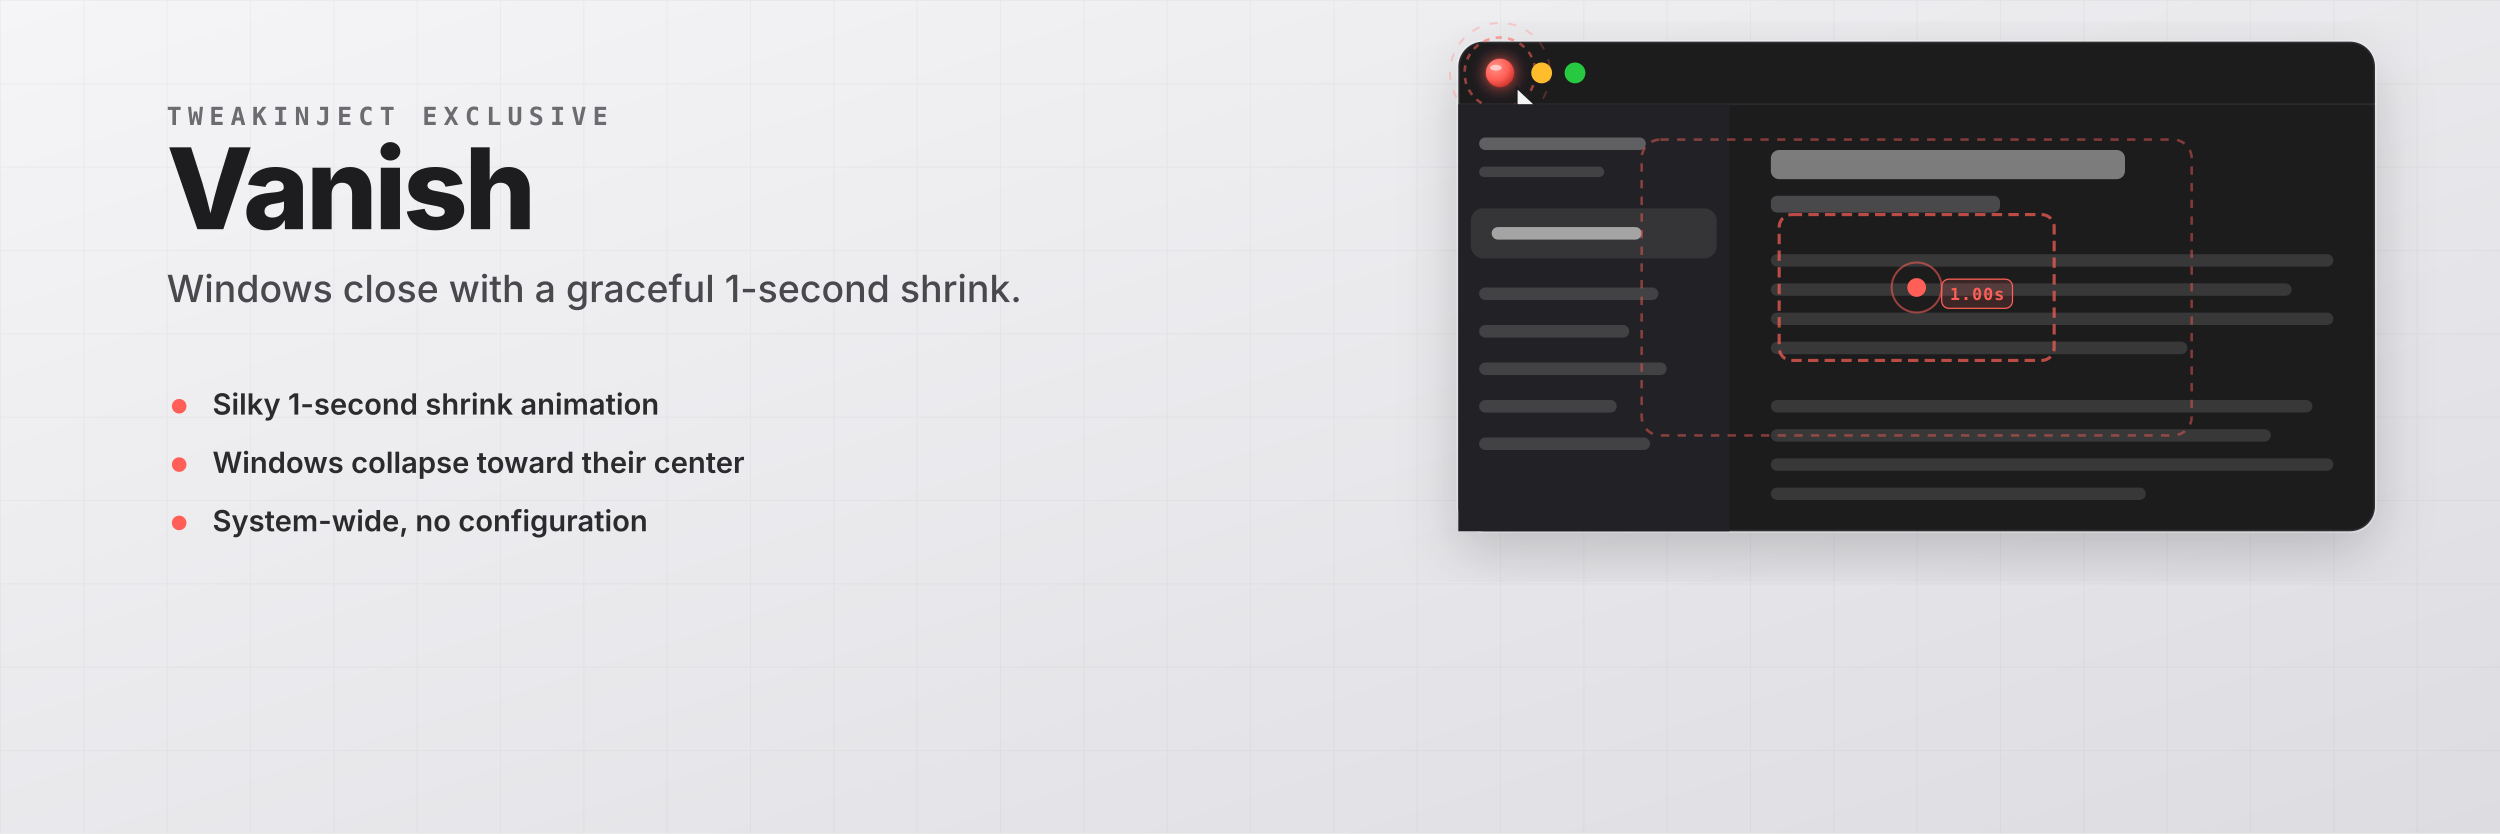
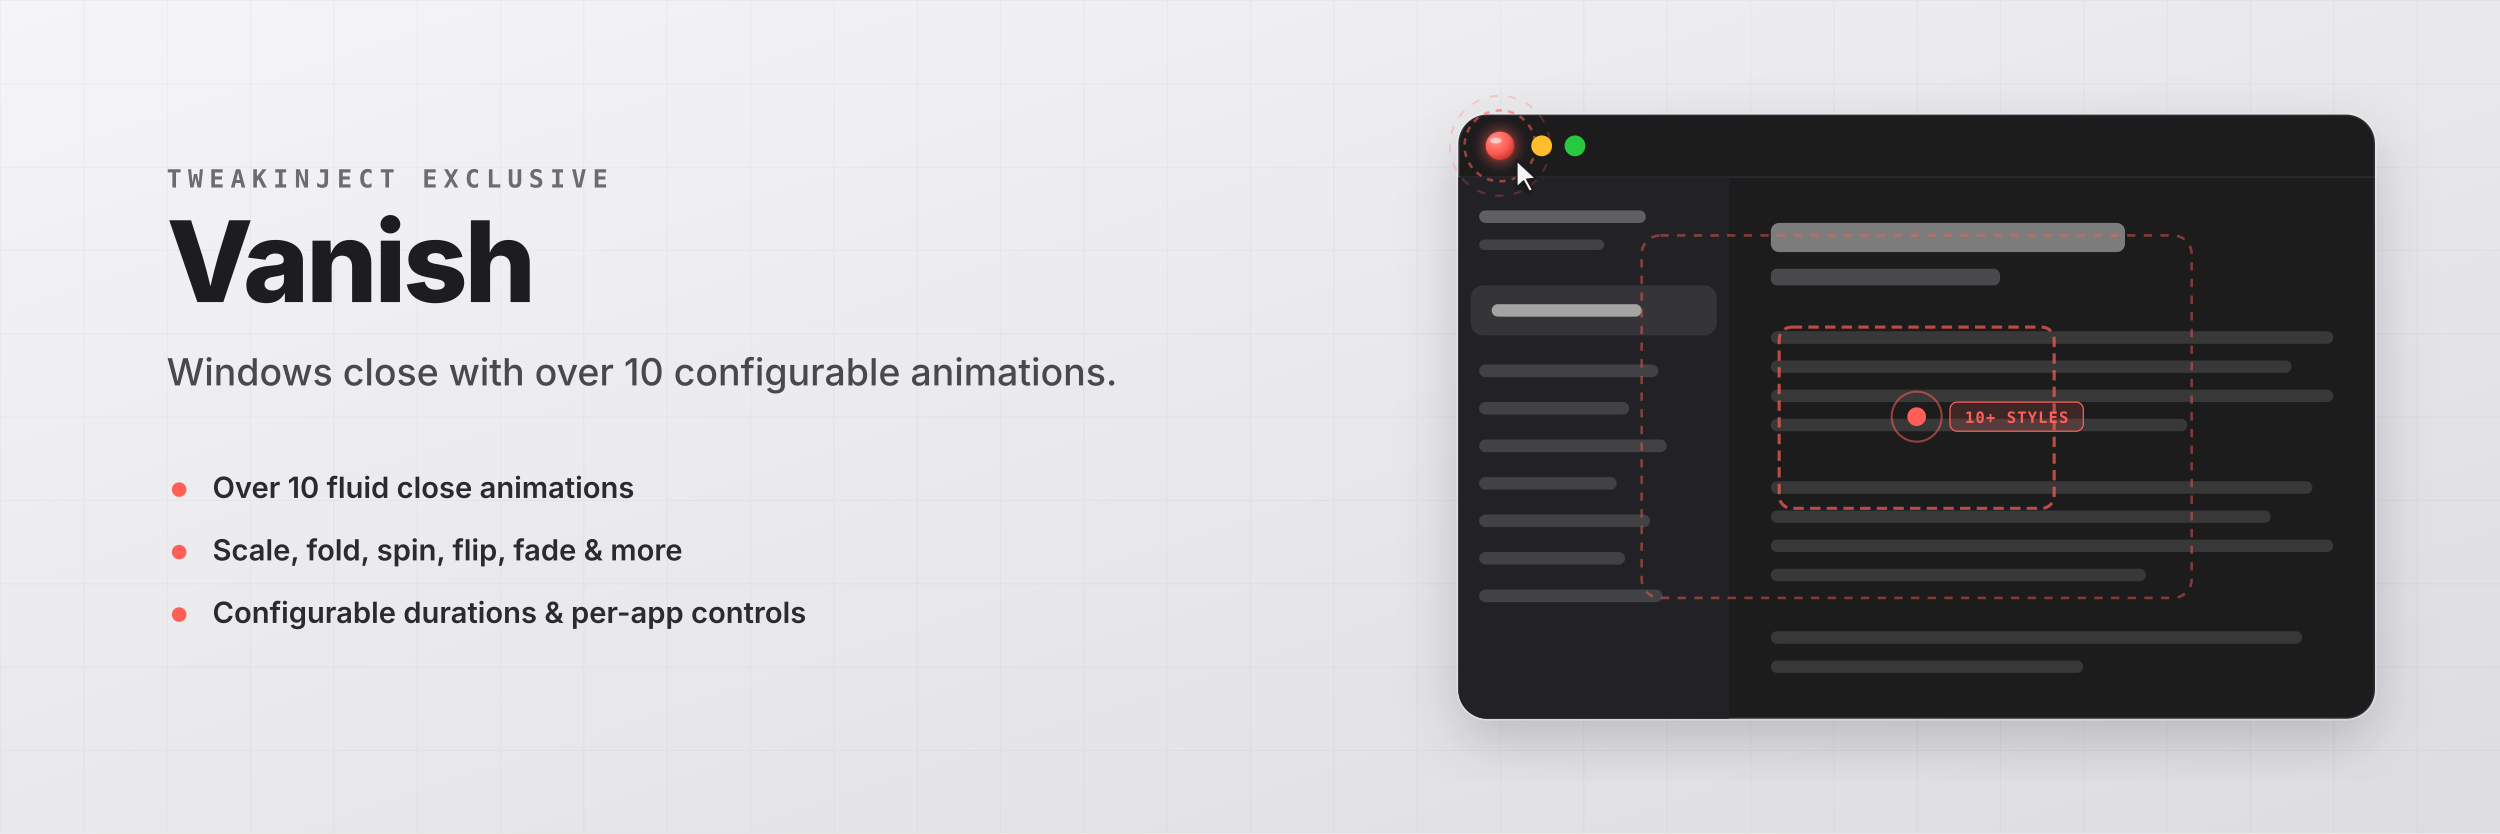
<svg xmlns="http://www.w3.org/2000/svg" id="vanish-safe-svg" viewBox="0 0 1200 400" width="100%" height="100%">
  <defs>
    <linearGradient id="vn-bg-safe" x1="0%" y1="0%" x2="100%" y2="100%">
      <stop offset="0%" stop-color="#F5F5F7" />
      <stop offset="100%" stop-color="#DDDCE1" />
    </linearGradient>
    <pattern id="vn-grid-safe" width="40" height="40" patternUnits="userSpaceOnUse">
      <path d="M 40 0 L 0 0 0 40" fill="none" stroke="#000000" stroke-opacity="0.035" stroke-width="1" />
    </pattern>
    <filter id="vn-window-shadow-safe" x="-10%" y="-10%" width="120%" height="120%">
      <feDropShadow dx="0" dy="10" stdDeviation="14" flood-color="#000000" flood-opacity="0.18" />
    </filter>
    <filter id="vn-red-glow-safe" x="-100%" y="-100%" width="300%" height="300%">
      <feDropShadow dx="0" dy="0" stdDeviation="3.5" flood-color="#FF5F56" flood-opacity="0.8" />
    </filter>
+     <filter id="vn-cursor-shadow-safe" x="-30%" y="-30%" width="160%" height="160%">
+       <feDropShadow dx="0" dy="1.5" stdDeviation="1.5" flood-color="#000000" flood-opacity="0.4" />
+     </filter>
    <radialGradient id="vn-red-btn-safe" cx="35%" cy="30%" r="80%">
      <stop offset="0%" stop-color="#FF9188" />
      <stop offset="55%" stop-color="#FF5F56" />
      <stop offset="100%" stop-color="#C22B22" />
    </radialGradient>
+     <clipPath id="vn-window-clip-safe">
+       <rect width="440" height="290" rx="14" />
+     </clipPath>
  </defs>
  <rect width="1200" height="400" fill="url(#vn-bg-safe)" />
  <rect width="1200" height="400" fill="url(#vn-grid-safe)" />
  <g transform="translate(80, 0)">
-     <text x="0" y="60" fill="#6B6B70" font-family="ui-monospace, monospace" font-size="12" font-weight="700" letter-spacing="3">TWEAKINJECT EXCLUSIVE</text>
-     <text x="0" y="110" fill="#1D1D1F" font-family="-apple-system, BlinkMacSystemFont, sans-serif" font-size="54" font-weight="800" letter-spacing="-1.5">Vanish</text>
-     <text x="0" y="145" fill="#48484D" font-family="-apple-system, BlinkMacSystemFont, sans-serif" font-size="18" font-weight="500">Windows close with a graceful 1-second shrink.</text>
-     <g transform="translate(0, 185)">
+     <text x="0" y="90" fill="#6B6B70" font-family="ui-monospace, monospace" font-size="12" font-weight="700" letter-spacing="3">TWEAKINJECT EXCLUSIVE</text>
+     <text x="0" y="145" fill="#1D1D1F" font-family="-apple-system, BlinkMacSystemFont, sans-serif" font-size="54" font-weight="800" letter-spacing="-1.5">Vanish</text>
+     <text x="0" y="185" fill="#48484D" font-family="-apple-system, BlinkMacSystemFont, sans-serif" font-size="18" font-weight="500">Windows close with over 10 configurable animations.</text>
+     <g transform="translate(0, 225)">
      <circle cx="6" cy="10" r="3.5" fill="#FF5F56" />
-       <text x="22" y="14" fill="#2B2B2E" font-family="-apple-system, BlinkMacSystemFont, sans-serif" font-size="14" font-weight="600">Silky 1-second shrink animation</text>
-       <circle cx="6" cy="38" r="3.5" fill="#FF5F56" />
-       <text x="22" y="42" fill="#2B2B2E" font-family="-apple-system, BlinkMacSystemFont, sans-serif" font-size="14" font-weight="600">Windows collapse toward their center</text>
-       <circle cx="6" cy="66" r="3.5" fill="#FF5F56" />
-       <text x="22" y="70" fill="#2B2B2E" font-family="-apple-system, BlinkMacSystemFont, sans-serif" font-size="14" font-weight="600">System-wide, no configuration</text>
+       <text x="22" y="14" fill="#2B2B2E" font-family="-apple-system, BlinkMacSystemFont, sans-serif" font-size="14" font-weight="600">Over 10 fluid close animations</text>
+       <circle cx="6" cy="40" r="3.5" fill="#FF5F56" />
+       <text x="22" y="44" fill="#2B2B2E" font-family="-apple-system, BlinkMacSystemFont, sans-serif" font-size="14" font-weight="600">Scale, fold, spin, flip, fade &amp; more</text>
+       <circle cx="6" cy="70" r="3.5" fill="#FF5F56" />
+       <text x="22" y="74" fill="#2B2B2E" font-family="-apple-system, BlinkMacSystemFont, sans-serif" font-size="14" font-weight="600">Configurable durations &amp; per-app controls</text>
    </g>
  </g>
-   <g transform="translate(700, 20)" filter="url(#vn-window-shadow-safe)">
-     <rect width="440" height="235" rx="12" fill="#1C1C1E" stroke="rgba(255,255,255,0.08)" stroke-width="1.5" />
-     <line x1="0" y1="30" x2="440" y2="30" stroke="rgba(255,255,255,0.06)" stroke-width="1" />
+   <g transform="translate(700, 55)" filter="url(#vn-window-shadow-safe)">
+     <rect width="440" height="290" rx="14" fill="#1C1C1E" stroke="rgba(255,255,255,0.08)" stroke-width="1.5" />
+     <g clip-path="url(#vn-window-clip-safe)">
+       <line x1="0" y1="30" x2="440" y2="30" stroke="rgba(255,255,255,0.06)" stroke-width="1" />
+       <rect x="0" y="30" width="130" height="260" fill="#242427" />
+       <rect x="10" y="46" width="80" height="6" rx="3" fill="rgba(255,255,255,0.28)" />
+       <rect x="10" y="60" width="60" height="5" rx="2.5" fill="rgba(255,255,255,0.14)" />
+       <rect x="6" y="82" width="118" height="24" rx="6" fill="rgba(255,255,255,0.08)" />
+       <rect x="16" y="91" width="72" height="6" rx="3" fill="rgba(255,255,255,0.55)" />
+       <rect x="10" y="120" width="86" height="6" rx="3" fill="rgba(255,255,255,0.14)" />
+       <rect x="10" y="138" width="72" height="6" rx="3" fill="rgba(255,255,255,0.14)" />
+       <rect x="10" y="156" width="90" height="6" rx="3" fill="rgba(255,255,255,0.14)" />
+       <rect x="10" y="174" width="66" height="6" rx="3" fill="rgba(255,255,255,0.14)" />
+       <rect x="10" y="192" width="82" height="6" rx="3" fill="rgba(255,255,255,0.14)" />
+       <rect x="10" y="210" width="70" height="6" rx="3" fill="rgba(255,255,255,0.14)" />
+       <rect x="10" y="228" width="88" height="6" rx="3" fill="rgba(255,255,255,0.14)" />
+       <rect x="150" y="52" width="170" height="14" rx="4" fill="rgba(255,255,255,0.42)" />
+       <rect x="150" y="74" width="110" height="8" rx="3" fill="rgba(255,255,255,0.2)" />
+       <rect x="150" y="104" width="270" height="6" rx="3" fill="rgba(255,255,255,0.12)" />
+       <rect x="150" y="118" width="250" height="6" rx="3" fill="rgba(255,255,255,0.12)" />
+       <rect x="150" y="132" width="270" height="6" rx="3" fill="rgba(255,255,255,0.12)" />
+       <rect x="150" y="146" width="200" height="6" rx="3" fill="rgba(255,255,255,0.12)" />
+       <rect x="150" y="176" width="260" height="6" rx="3" fill="rgba(255,255,255,0.12)" />
+       <rect x="150" y="190" width="240" height="6" rx="3" fill="rgba(255,255,255,0.12)" />
+       <rect x="150" y="204" width="270" height="6" rx="3" fill="rgba(255,255,255,0.12)" />
+       <rect x="150" y="218" width="180" height="6" rx="3" fill="rgba(255,255,255,0.12)" />
+       <rect x="150" y="248" width="255" height="6" rx="3" fill="rgba(255,255,255,0.12)" />
+       <rect x="150" y="262" width="150" height="6" rx="3" fill="rgba(255,255,255,0.12)" />
+       <rect x="88" y="58" width="264" height="174" rx="9" fill="none" stroke="#FF5F56" stroke-width="1.25" stroke-dasharray="4 4" opacity="0.45" />
+       <rect x="154" y="102" width="132" height="87" rx="6" fill="none" stroke="#FF5F56" stroke-width="1.5" stroke-dasharray="5 3" opacity="0.7" />
+       <circle cx="220" cy="145" r="12" fill="none" stroke="#FF5F56" stroke-width="1" opacity="0.55" />
+       <circle cx="220" cy="145" r="4.5" fill="#FF5F56" />
+       <g transform="translate(236, 138)">
+         <rect x="0" y="0" width="64" height="14" rx="3.5" fill="rgba(255, 95, 86, 0.15)" stroke="#FF5F56" stroke-width="0.6" />
+         <text x="32" y="10" fill="#FF5F56" font-family="ui-monospace, monospace" font-size="7.5" font-weight="700" letter-spacing="0.5" text-anchor="middle">10+ STYLES</text>
+       </g>
+     </g>
    <circle cx="20" cy="15" r="17" fill="none" stroke="#FF5F56" stroke-width="1.25" stroke-dasharray="3 3" opacity="0.55" />
    <circle cx="20" cy="15" r="24" fill="none" stroke="#FF5F56" stroke-width="1" stroke-dasharray="4 5" opacity="0.25" />
    <g filter="url(#vn-red-glow-safe)">
      <circle cx="20" cy="15" r="7" fill="url(#vn-red-btn-safe)" />
      <circle cx="20" cy="15" r="7" fill="none" stroke="rgba(0,0,0,0.25)" stroke-width="0.5" />
      <ellipse cx="18" cy="12.5" rx="2.8" ry="1.4" fill="rgba(255,255,255,0.55)" />
    </g>
    <circle cx="40" cy="15" r="5" fill="#FFBD2E" />
    <circle cx="56" cy="15" r="5" fill="#27C93F" />
-     <g transform="translate(28, 22)" opacity="0.95">
+     <g transform="translate(28, 22)" opacity="0.95" filter="url(#vn-cursor-shadow-safe)">
      <path d="M 0 0 L 0 13 L 3.3 10 L 6 15 L 7.8 14.2 L 5 9.1 L 9.3 8.7 Z" fill="#FFFFFF" stroke="#1A1A1E" stroke-width="0.9" stroke-linejoin="round" />
-     </g>
-     <rect x="0" y="30" width="130" height="205" fill="#242427" />
-     <rect x="10" y="46" width="80" height="6" rx="3" fill="rgba(255,255,255,0.28)" />
-     <rect x="10" y="60" width="60" height="5" rx="2.5" fill="rgba(255,255,255,0.14)" />
-     <rect x="6" y="80" width="118" height="24" rx="6" fill="rgba(255,255,255,0.08)" />
-     <rect x="16" y="89" width="72" height="6" rx="3" fill="rgba(255,255,255,0.55)" />
-     <rect x="10" y="118" width="86" height="6" rx="3" fill="rgba(255,255,255,0.14)" />
-     <rect x="10" y="136" width="72" height="6" rx="3" fill="rgba(255,255,255,0.14)" />
-     <rect x="10" y="154" width="90" height="6" rx="3" fill="rgba(255,255,255,0.14)" />
-     <rect x="10" y="172" width="66" height="6" rx="3" fill="rgba(255,255,255,0.14)" />
-     <rect x="10" y="190" width="82" height="6" rx="3" fill="rgba(255,255,255,0.14)" />
-     <rect x="150" y="52" width="170" height="14" rx="4" fill="rgba(255,255,255,0.42)" />
-     <rect x="150" y="74" width="110" height="8" rx="3" fill="rgba(255,255,255,0.2)" />
-     <rect x="150" y="102" width="270" height="6" rx="3" fill="rgba(255,255,255,0.12)" />
-     <rect x="150" y="116" width="250" height="6" rx="3" fill="rgba(255,255,255,0.12)" />
-     <rect x="150" y="130" width="270" height="6" rx="3" fill="rgba(255,255,255,0.12)" />
-     <rect x="150" y="144" width="200" height="6" rx="3" fill="rgba(255,255,255,0.12)" />
-     <rect x="150" y="172" width="260" height="6" rx="3" fill="rgba(255,255,255,0.12)" />
-     <rect x="150" y="186" width="240" height="6" rx="3" fill="rgba(255,255,255,0.12)" />
-     <rect x="150" y="200" width="270" height="6" rx="3" fill="rgba(255,255,255,0.12)" />
-     <rect x="150" y="214" width="180" height="6" rx="3" fill="rgba(255,255,255,0.12)" />
-     <rect x="88" y="47" width="264" height="142" rx="9" fill="none" stroke="#FF5F56" stroke-width="1.25" stroke-dasharray="4 4" opacity="0.45" />
-     <rect x="154" y="83" width="132" height="70" rx="6" fill="none" stroke="#FF5F56" stroke-width="1.5" stroke-dasharray="5 3" opacity="0.7" />
-     <circle cx="220" cy="118" r="12" fill="none" stroke="#FF5F56" stroke-width="1" opacity="0.55" />
-     <circle cx="220" cy="118" r="4.5" fill="#FF5F56" />
-     <g transform="translate(232, 114)">
-       <rect x="0" y="0" width="34" height="14" rx="3.5" fill="rgba(255, 95, 86, 0.15)" stroke="#FF5F56" stroke-width="0.6" />
-       <text x="17" y="10" fill="#FF5F56" font-family="ui-monospace, monospace" font-size="8" font-weight="700" letter-spacing="0.5" text-anchor="middle">1.00s</text>
    </g>
  </g>
</svg>
